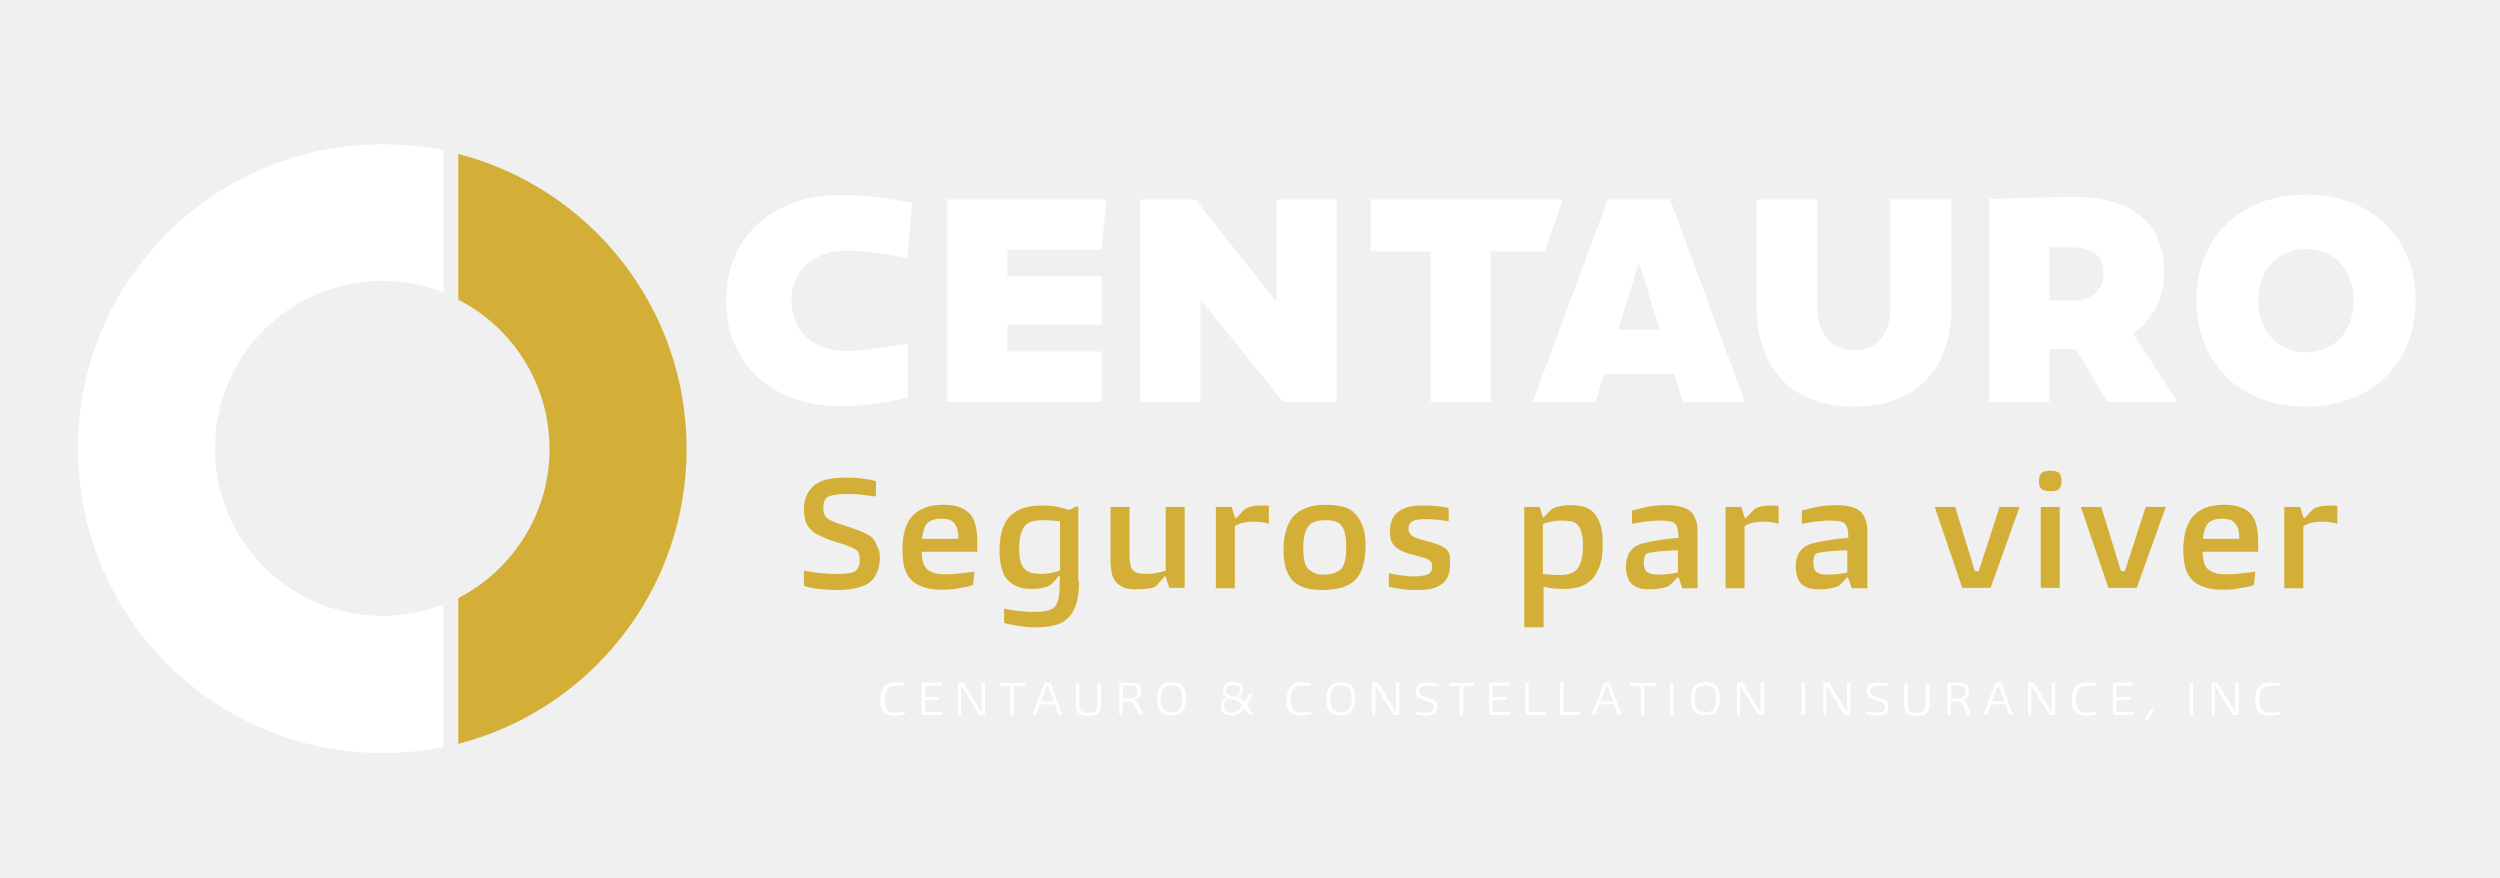
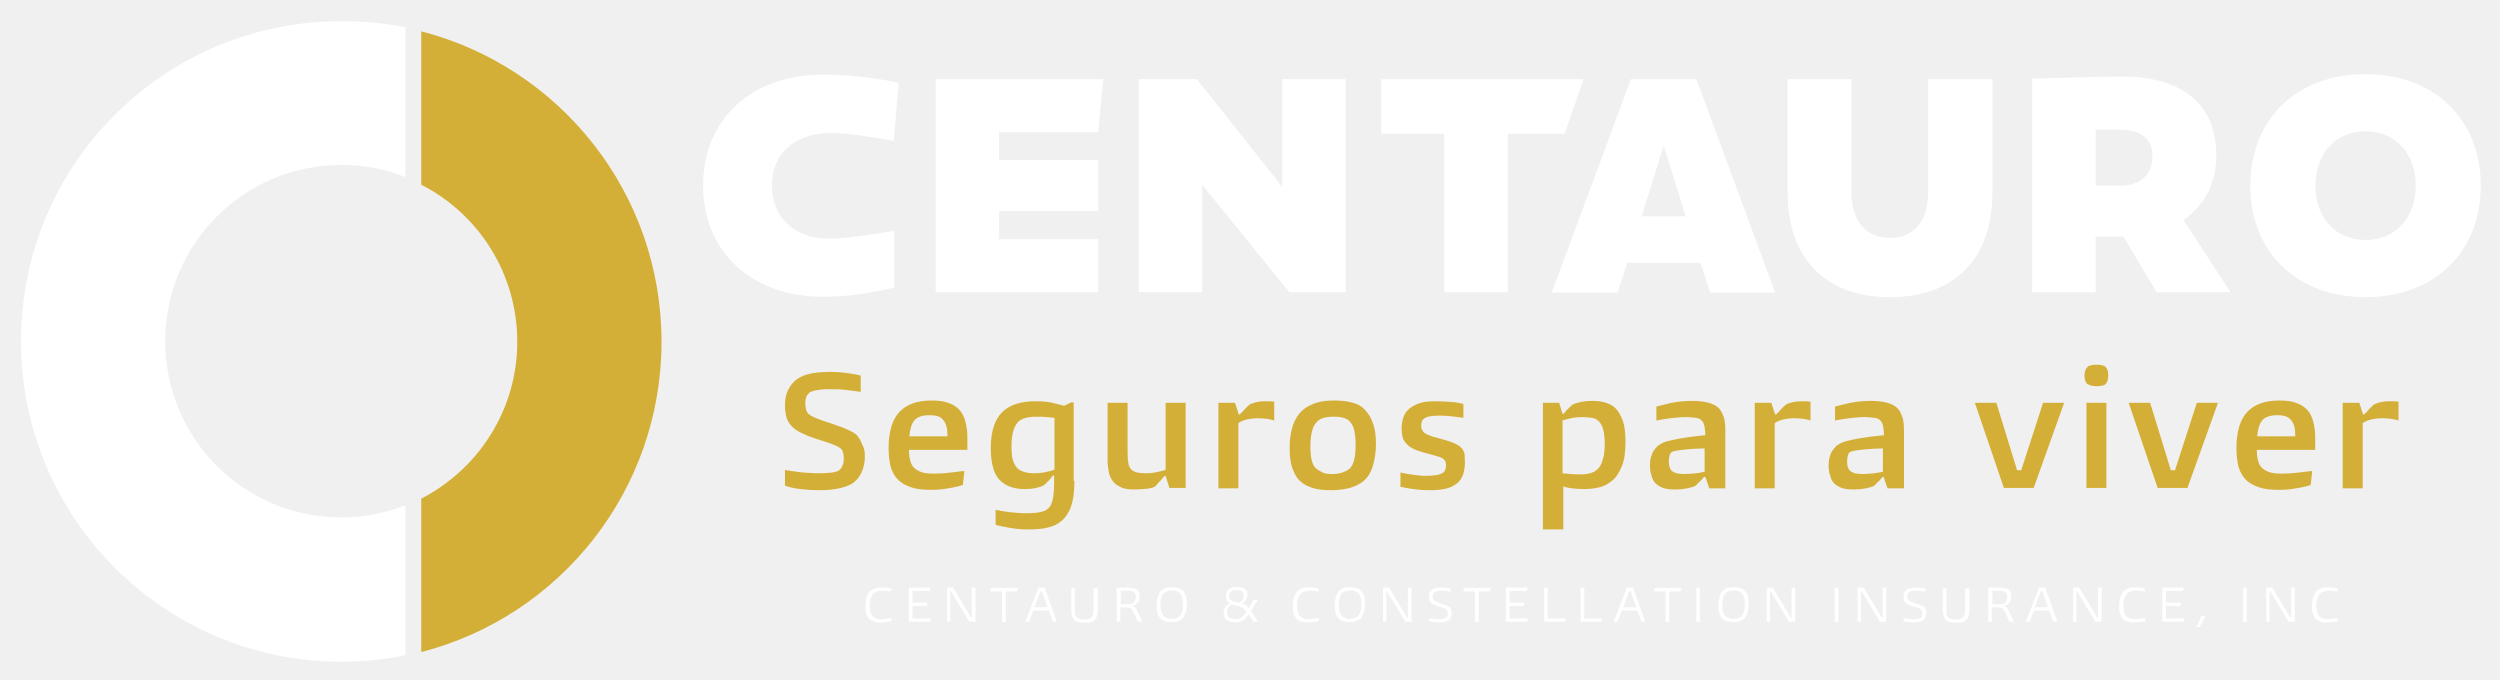
- <svg xml:space="preserve" width="1510px" height="530px" version="1.1" style="shape-rendering:geometricPrecision; text-rendering:geometricPrecision; image-rendering:optimizeQuality; fill-rule:evenodd; clip-rule:evenodd" viewBox="12000 35000 151000 53000">
+ <svg xmlns="http://www.w3.org/2000/svg" viewBox="15500 42500 143500 39000" style="shape-rendering:geometricPrecision; fill-rule:evenodd; clip-rule:evenodd">
  <defs>
    <style type="text/css">
-   .str0 {stroke:#FFFFFF;stroke-width:3;stroke-miterlimit:22.926}
-   .fil0 {fill:#FFFFFF !important;fill-rule:nonzero}
-   .fil1 {fill:#D4AF37 !important;fill-rule:nonzero}
- </style>
+     .str0 { stroke: #FFFFFF; stroke-width: 3; stroke-miterlimit: 22.926; }
+     .fil0 { fill: #FFFFFF !important; fill-rule: nonzero; }
+     .fil1 { fill: #D4AF37 !important; fill-rule: nonzero; }
+   </style>
  </defs>
  <g id="Camada_x0020_1">
    <g id="_427027377280">
      <g>
        <polygon class="fil0" points="78536,51682 78536,54609 72848,54609 72848,56227 78536,56227 78536,59272 69207,59272 69207,47041 78821,47041 78536,50087 72848,50087 72848,51682 " />
        <polygon class="fil0" points="92742,47041 89101,47041 89101,53229 84199,47041 80867,47041 80867,59272 84508,59272 84508,53109 89506,59272 92742,59272 " />
        <polygon class="fil0" points="102046,50182 105307,50182 106354,47160 106354,47041 94789,47041 94789,50182 98406,50182 98406,59272 102046,59272 " />
        <path class="fil0" d="M129842 47041l-3665 0 0 6497c0,1665 -833,2618 -2189,2618 -1381,0 -2214,-953 -2214,-2618l0 -6497 -3665 0 0 6497c0,3807 2190,6020 5879,6020 3688,0 5878,-2189 5878,-6020l0 -6497 -24 0 0 0z" />
        <path class="fil0" d="M140836 55133c1189,-810 1880,-2118 1880,-3737 0,-2928 -1999,-4498 -5354,-4498 -1737,0 -3547,72 -5212,119l0 12255 3641 0 0 -3188 1595 0 1903 3188 4236 0 -2689 -4139 0 0zm-3641 -1976l-1404 0 0 -3213 1356 0c1214,0 1904,477 1904,1547 0,1000 -666,1666 -1856,1666l0 0z" />
        <path class="fil0" d="M66851 55751c-1237,190 -2784,452 -3760,452 -1975,0 -3284,-1213 -3284,-3070 0,-1761 1262,-2998 3379,-2998 809,0 1904,143 3617,452l286 -3331c-1285,-286 -2927,-476 -4308,-476 -4140,0 -6924,2545 -6924,6377 0,3807 2784,6378 6924,6378 1333,0 2690,-214 4047,-524l0 -3260 23 0 0 0z" />
        <path class="fil0" d="M151282 46756c-3926,0 -6614,2546 -6614,6401 0,3831 2688,6401 6614,6401 3927,0 6616,-2570 6616,-6401 0,-3832 -2689,-6401 -6616,-6401zm0 9518c-1688,0 -2878,-1237 -2878,-3117 0,-1879 1190,-3118 2878,-3118 1690,0 2880,1239 2880,3118 0,1880 -1190,3117 -2880,3117z" />
        <path class="fil0" d="M112874 47041l-3759 0 -4546 12256 3785 0 547 -1713 4212 0 547 1713 3736 0 -4522 -12256zm-3141 7876l1262 -4068 1261 4068 -2523 0z" />
      </g>
      <g>
        <path class="fil1" d="M65144 68713c0,324 -65,606 -174,865 -108,238 -237,433 -411,563 -173,173 -454,281 -800,368 -346,86 -757,129 -1212,129 -368,0 -735,-21 -1103,-65 -346,-43 -649,-108 -887,-195l0 -908c108,22 216,44 368,65 151,21 303,43 476,65 173,22 367,43 562,43 195,22 390,22 606,22 260,0 498,-22 714,-43 216,-44 368,-87 433,-174 64,-65 108,-129 151,-237 43,-108 65,-216 65,-368 0,-325 -65,-541 -216,-628 -152,-108 -368,-194 -606,-281 -260,-87 -520,-173 -800,-259 -282,-87 -542,-195 -801,-325 -260,-108 -455,-259 -606,-433 -130,-152 -238,-324 -281,-540 -44,-217 -65,-411 -65,-585 0,-324 44,-605 152,-844 108,-238 237,-411 389,-562 86,-65 173,-152 303,-216 108,-65 259,-131 411,-173 151,-43 346,-87 562,-109 216,-21 455,-43 736,-43 346,0 692,22 995,65 325,44 584,87 800,152l0 930c-259,-44 -540,-65 -843,-108 -324,-44 -650,-44 -974,-44 -303,0 -540,22 -757,65 -194,43 -346,87 -411,173 -65,65 -130,151 -152,259 -42,108 -42,217 -42,326 0,129 21,237 42,345 22,87 66,174 130,238 65,65 173,130 304,195 151,65 302,130 497,195 194,65 389,129 584,194 195,66 411,152 606,217 194,86 368,152 519,238 151,86 281,173 346,281 108,130 174,281 238,454 130,217 152,433 152,693l0 0 0 0zm1362 -498c0,-952 216,-1644 627,-2077 412,-432 1018,-649 1840,-649 411,0 735,43 995,151 259,87 476,239 628,411 150,174 259,412 324,671 65,260 108,541 108,888l0 713 -3353 0c0,217 21,411 64,585 44,172 109,324 217,432 109,108 259,195 433,260 195,64 432,86 735,86 347,0 650,-22 974,-64 303,-44 562,-66 757,-87l-86 800c-260,87 -542,151 -844,195 -325,65 -649,87 -1017,87 -454,0 -822,-44 -1125,-152 -303,-108 -563,-238 -758,-454 -194,-195 -324,-455 -411,-758 -64,-281 -108,-648 -108,-1038l0 0 0 0zm2359 -1882c-411,0 -692,86 -866,281 -173,195 -259,498 -303,930l2186 0 0 -129c0,-346 -87,-627 -238,-801 -130,-195 -390,-281 -779,-281l0 0 0 0zm8307 3765c0,605 -65,1103 -195,1470 -129,369 -324,650 -562,844 -194,173 -454,304 -779,368 -303,87 -713,108 -1168,108 -151,0 -325,0 -498,-21 -172,-22 -324,-43 -498,-66 -150,-21 -302,-64 -453,-85 -130,-23 -260,-66 -369,-87l0 -866c87,22 195,43 325,65 130,22 281,43 433,65 151,22 324,22 476,44 173,21 346,21 497,21 368,0 650,-21 844,-65 195,-43 346,-108 454,-217 217,-194 325,-648 325,-1406l0 -475 -65 0c-43,43 -86,108 -129,172 -65,66 -108,131 -174,174 -44,65 -108,108 -152,151 -42,43 -85,65 -108,86 -86,44 -216,87 -411,131 -172,43 -389,64 -627,64 -562,0 -974,-129 -1277,-367 -237,-173 -411,-411 -519,-736 -108,-325 -173,-736 -173,-1233 0,-1038 260,-1774 800,-2207 412,-324 996,-498 1753,-498 368,0 693,22 973,87 282,65 520,129 693,173l389 -195 152 1 0 4500 43 0 0 0zm-3613 -1991c0,346 22,627 87,822 65,195 152,368 281,476 216,173 519,259 952,259 216,0 433,-21 628,-64 216,-44 389,-86 519,-152l0 -2963c-130,-22 -281,-22 -455,-44 -172,-22 -367,-22 -583,-22 -239,0 -434,22 -606,66 -173,43 -325,129 -433,216 -108,129 -217,303 -282,519 -64,216 -108,519 -108,887l0 0 0 0zm9065 2402l-216 -693 -66 0c-21,43 -64,87 -129,151 -43,66 -108,131 -173,195 -65,65 -109,130 -151,173 -43,43 -87,87 -87,87 -108,64 -259,108 -454,130 -216,21 -455,43 -714,43 -281,0 -520,-22 -692,-86 -173,-65 -324,-152 -455,-260 -151,-151 -259,-346 -324,-563 -43,-216 -87,-475 -87,-757l0 -3310 1147 0 0 2878c0,237 22,432 43,583 22,152 87,282 174,368 150,152 411,217 800,217 238,0 454,-22 649,-65 216,-44 389,-86 519,-130l0 -3851 1147 0 0 4890 -931 0 0 0zm3765 -4890l216 671 65 0c22,-44 65,-87 130,-131 43,-64 108,-108 151,-172 44,-65 108,-108 152,-152 43,-43 86,-64 86,-87 87,-64 217,-108 368,-150 173,-44 368,-66 584,-66 195,0 346,0 498,22l0 1082c-87,-22 -216,-66 -368,-87 -151,-21 -346,-43 -562,-43 -217,0 -411,22 -606,65 -195,43 -368,109 -519,217l0 3742 -1147 0 0 -4911 952 0zm8091 2336c0,477 -65,909 -173,1277 -109,368 -281,649 -498,843 -195,174 -432,303 -757,411 -303,87 -692,152 -1147,152 -454,0 -822,-43 -1125,-152 -303,-108 -540,-237 -714,-432 -151,-151 -281,-389 -389,-692 -108,-303 -151,-693 -151,-1168 0,-498 65,-931 195,-1298 129,-368 324,-650 540,-845 195,-172 432,-302 735,-411 303,-108 671,-151 1082,-151 433,0 779,43 1082,130 303,87 519,216 671,390 195,194 346,432 454,735 130,303 195,692 195,1211l0 0 0 0zm-2510 1753c216,0 411,-22 585,-86 173,-66 303,-130 411,-217 108,-108 216,-281 260,-497 64,-216 85,-498 85,-845 0,-195 0,-367 -21,-519 -22,-151 -43,-281 -64,-389 -23,-108 -66,-195 -109,-259 -43,-66 -86,-131 -130,-195 -173,-195 -476,-282 -930,-282 -454,0 -779,87 -952,282 -108,108 -217,259 -281,498 -65,237 -108,519 -108,887 0,627 86,1059 281,1254 108,108 238,195 389,260 130,86 325,108 584,108l0 0 0 0zm7616 -649c0,260 -44,497 -108,692 -65,195 -195,368 -347,498 -172,129 -367,237 -648,303 -260,65 -585,86 -974,86 -282,0 -585,-21 -887,-65 -303,-43 -541,-87 -736,-129l0 -822c87,21 195,43 325,64 130,22 260,44 389,65 130,21 260,21 411,44 130,21 260,21 368,21 217,0 411,-21 562,-44 152,-21 260,-64 347,-108 87,-42 129,-108 173,-194 22,-65 43,-151 43,-259 0,-152 -43,-260 -108,-326 -65,-64 -173,-129 -324,-172 -152,-44 -347,-108 -606,-173 -347,-87 -628,-174 -844,-282 -217,-108 -367,-237 -476,-389 -86,-108 -130,-217 -152,-346 -21,-130 -42,-282 -42,-454 0,-217 42,-433 108,-628 64,-195 172,-346 324,-475 151,-131 368,-239 606,-326 260,-86 563,-108 951,-108 325,0 628,22 909,44 281,22 476,64 649,108l0 801c-194,-22 -411,-66 -649,-87 -259,-21 -497,-44 -757,-44 -216,0 -389,23 -519,44 -130,21 -239,65 -303,108 -65,43 -130,108 -152,174 -21,64 -43,150 -43,258 0,66 0,131 22,174 21,43 43,87 86,151 43,65 130,130 282,195 129,65 346,130 606,194 302,87 562,152 778,239 217,86 389,172 497,280 109,108 174,218 218,369 0,129 21,302 21,519l0 0 0 0zm5625 3829l-1147 0 0 -7269 930 0 195 627 65 0c43,-43 87,-87 130,-151 43,-65 108,-108 151,-152 43,-43 109,-108 151,-151 44,-43 87,-65 108,-86 87,-43 239,-87 434,-130 195,-44 411,-65 670,-65 584,0 1017,129 1320,411 173,173 325,432 433,735 108,303 151,714 151,1212 0,584 -64,1060 -216,1406 -151,368 -325,650 -585,844 -195,151 -411,282 -670,346 -260,65 -563,108 -887,108 -282,0 -519,-21 -714,-43 -195,-21 -368,-65 -497,-108l0 2466 -22 0 0 0zm2401 -4889c0,-650 -108,-1103 -346,-1320 -108,-108 -238,-173 -390,-194 -150,-22 -345,-44 -561,-44 -218,0 -434,22 -629,65 -194,43 -367,87 -497,130l0 3028c108,22 281,22 476,44 195,22 390,22 563,22 216,0 389,-22 540,-66 151,-42 303,-108 411,-216 130,-108 238,-281 303,-519 87,-237 130,-541 130,-930l0 0 0 0zm5993 2510l-216 -628 -87 0c-44,44 -86,108 -129,152 -44,65 -109,108 -152,150 -43,44 -87,87 -130,131 -44,43 -65,64 -65,64 -108,66 -259,108 -476,152 -217,43 -433,65 -670,65 -303,0 -541,-22 -714,-86 -174,-65 -325,-152 -433,-260 -109,-108 -195,-260 -238,-454 -65,-173 -87,-368 -87,-585 0,-194 22,-368 65,-497 43,-130 87,-260 151,-347 65,-87 131,-172 195,-237 65,-66 152,-109 216,-152 109,-65 260,-130 455,-173 195,-44 390,-86 606,-129 216,-44 454,-65 714,-109 260,-22 497,-65 779,-86 0,-152 -22,-303 -44,-455 -22,-151 -64,-260 -130,-346 -86,-108 -194,-173 -367,-194 -173,-22 -368,-44 -563,-44 -152,0 -303,0 -455,22 -150,22 -302,22 -453,43 -152,22 -303,43 -433,65 -130,22 -260,43 -368,65l0 -801c238,-64 541,-129 887,-216 367,-65 736,-108 1168,-108 692,0 1190,129 1472,368 129,108 237,280 324,519 87,216 108,519 108,908l0 3224 -930 0 0 -21 0 0zm-238 -2272c-173,0 -346,21 -563,21 -194,22 -411,22 -584,44 -195,21 -346,43 -498,64 -129,22 -237,66 -281,87 -43,44 -86,108 -108,195 -22,86 -43,194 -43,346 0,259 65,433 173,541 65,43 151,87 259,130 108,21 260,43 455,43 238,0 454,-22 670,-43 217,-22 368,-65 498,-87l0 -1341 22 0 0 0zm3807 -2618l216 671 66 0c21,-44 65,-87 129,-131 44,-64 109,-108 152,-172 43,-65 108,-108 151,-152 44,-43 65,-64 87,-87 86,-64 216,-108 368,-150 173,-44 368,-66 584,-66 195,0 346,0 498,22l0 1082c-87,-22 -216,-66 -368,-87 -152,-21 -346,-43 -563,-43 -216,0 -411,22 -606,65 -194,43 -367,109 -519,217l0 3742 -1146 0 0 -4911 951 0 0 0zm6664 4890l-217 -628 -64 0c-44,44 -87,108 -130,152 -43,65 -109,108 -151,150 -43,44 -87,87 -130,131 -44,43 -65,64 -65,64 -108,66 -260,108 -477,152 -216,43 -432,65 -669,65 -303,0 -542,-22 -715,-86 -173,-65 -325,-152 -433,-260 -108,-108 -194,-260 -237,-454 -66,-173 -87,-368 -87,-585 0,-194 21,-368 65,-497 43,-130 87,-260 151,-347 65,-87 130,-172 195,-237 65,-66 152,-109 216,-152 108,-65 260,-130 455,-173 172,-44 390,-86 606,-129 216,-44 453,-65 714,-109 259,-22 519,-65 779,-86 0,-152 -23,-303 -44,-455 -22,-151 -65,-260 -130,-346 -86,-108 -195,-173 -368,-194 -172,-22 -367,-44 -562,-44 -152,0 -303,0 -455,22 -151,22 -303,22 -454,43 -151,22 -302,43 -433,65 -129,22 -259,43 -367,65l0 -801c238,-64 541,-129 887,-216 367,-65 736,-108 1168,-108 692,0 1190,129 1471,368 130,108 238,280 325,519 86,216 108,519 108,908l0 3224 -951 0 0 -21 -1 0zm-238 -2272c-173,0 -346,21 -562,21 -195,22 -412,22 -584,44 -195,21 -347,43 -498,64 -130,22 -239,66 -282,87 -42,44 -86,108 -108,195 -21,86 -42,194 -42,346 0,259 64,433 172,541 65,43 152,87 260,130 108,21 259,43 454,43 238,0 455,-22 671,-43 216,-22 368,-65 497,-87l0 -1341 22 0 0 0zm8632 2272l-1709 0 -1666 -4890 1234 0 1189 3873 238 0 1255 -3873 1211 0 -1752 4890 0 0zm4284 -6470c0,108 -22,217 -43,303 -22,87 -66,174 -130,216 -44,44 -108,66 -216,87 -87,23 -195,23 -303,23 -131,0 -239,-23 -325,-44 -87,-22 -151,-66 -195,-87 -108,-108 -151,-259 -151,-498 0,-129 21,-237 65,-324 43,-87 86,-151 151,-195 43,-21 108,-43 195,-64 87,-22 173,-22 303,-22 216,0 389,43 476,108 43,44 87,108 130,194 21,87 43,195 43,303l0 0zm-1255 1580l1146 0 0 4890 -1146 0 0 -4890zm5798 4890l-1709 0 -1666 -4890 1233 0 1190 3873 238 0 1255 -3873 1212 0 -1753 4890 0 0zm2813 -2294c0,-952 216,-1644 627,-2077 411,-432 1017,-649 1839,-649 411,0 735,43 995,151 259,87 476,239 627,411 152,174 261,412 325,671 65,260 108,541 108,888l0 713 -3353 0c0,217 21,411 65,585 43,172 108,324 216,432 108,108 259,195 433,260 194,64 432,86 735,86 347,0 650,-22 974,-64 303,-44 563,-66 758,-87l-87 800c-239,87 -542,151 -845,195 -324,65 -648,87 -1016,87 -454,0 -822,-44 -1125,-152 -303,-108 -562,-238 -757,-454 -195,-195 -325,-455 -411,-758 -65,-281 -108,-648 -108,-1038l0 0zm2358 -1882c-411,0 -693,86 -866,281 -173,195 -259,498 -303,930l2186 0 0 -129c0,-346 -87,-627 -238,-801 -152,-195 -411,-281 -779,-281l0 0 0 0zm4694 -714l217 671 64 0c23,-44 66,-87 131,-131 43,-64 108,-108 151,-172 43,-65 108,-108 152,-152 43,-43 64,-64 85,-87 87,-64 217,-108 369,-150 173,-44 368,-66 584,-66 195,0 346,0 498,22l0 1082c-87,-22 -217,-66 -368,-87 -151,-21 -346,-43 -562,-43 -218,0 -411,22 -606,65 -195,43 -368,109 -520,217l0 3742 -1147 0 0 -4911 952 0z" />
      </g>
      <path class="fil1" d="M39680 44299l0 8805c3265,1662 5511,5073 5511,9009 0,3936 -2246,7319 -5511,9010l0 8806c7931,-2041 13791,-9244 13791,-17816 0,-8572 -5860,-15773 -13791,-17814z" />
      <path class="fil0" d="M38776 71502c-1137,438 -2391,699 -3674,699 -5598,0 -10117,-4519 -10117,-10117 0,-5597 4519,-10117 10117,-10117 1283,0 2537,233 3674,699l0 -8601c-1195,-233 -2420,-350 -3674,-350 -10176,0 -18397,8223 -18397,18369 0,10147 8221,18399 18397,18399 1255,0 2479,-117 3674,-380l0 -8601z" />
      <g id="_427027379200">
        <path class="fil0 str0" d="M66678 76452c-73,-15 -132,-15 -219,-30 -73,-14 -176,-14 -291,-14 -132,0 -248,14 -322,44 -73,29 -146,58 -189,102 -59,44 -117,130 -161,247 -43,117 -72,264 -72,438 0,161 14,292 43,394 29,117 73,189 131,248 44,43 117,88 190,117 87,29 189,43 321,43 102,0 219,-14 307,-29 101,-14 174,-29 248,-43l0 175c-74,14 -176,43 -278,57 -103,16 -218,30 -335,30 -88,0 -161,0 -219,-14 -59,-16 -117,-16 -175,-45 -59,-14 -102,-43 -147,-57 -43,-30 -72,-59 -115,-88 -59,-58 -117,-160 -162,-277 -43,-117 -57,-277 -57,-482 0,-116 14,-219 29,-321 14,-87 43,-175 73,-247 29,-73 58,-131 87,-176 30,-43 73,-88 102,-117 73,-57 160,-101 263,-145 102,-29 233,-44 393,-44 117,0 205,0 293,15 87,14 160,29 232,43l0 176 30 0 0 0z" />
        <polygon class="fil0 str0" points="68880,78187 67669,78187 67669,76233 68895,76233 68851,76422 67874,76422 67874,77094 68734,77094 68690,77283 67874,77283 67874,77998 68924,77998 " />
        <polygon class="fil0 str0" points="71141,78187 70090,76452 70047,76452 70047,78187 69858,78187 69858,76233 70207,76233 71242,77954 71287,77954 71287,76233 71490,76233 71490,78187 " />
        <polygon class="fil0 str0" points="73883,76437 73226,76437 73226,78201 73022,78202 73022,76437 72351,76437 72395,76247 73926,76247 " />
        <path class="fil0 str0" d="M75939 78187l-234 -642 -889 0 -247 642 -219 0 758 -1954 349 0 701 1954 -219 0 0 0zm-627 -1750l-87 0 -350 919 758 0 -321 -919z" />
        <path class="fil0 str0" d="M78521 76247l0 1197c0,175 -15,306 -44,394 -29,101 -72,174 -131,232 -29,30 -58,45 -88,74 -29,14 -73,43 -131,58 -44,15 -102,29 -175,29 -73,15 -146,15 -234,15 -87,0 -160,0 -219,-15 -58,-14 -115,-29 -174,-44 -44,-14 -88,-43 -117,-58 -29,-29 -58,-43 -72,-73 -15,-29 -30,-58 -59,-87 -15,-30 -29,-73 -44,-117 -14,-44 -14,-102 -29,-160 0,-59 -15,-132 -15,-219l0 -1211 205 0 0 1167c0,73 0,131 0,175 0,44 14,88 14,131 0,44 15,73 29,103 14,29 30,43 44,72 29,44 87,73 146,102 72,29 160,44 292,44 116,0 219,-15 277,-29 73,-15 116,-58 161,-88 29,-29 57,-87 86,-160 15,-73 30,-175 30,-321l0 -1182 248 0 0 -29 0 0z" />
        <path class="fil0 str0" d="M80256 76247c146,0 248,15 322,29 72,16 131,30 174,59 44,29 88,87 117,146 29,58 43,146 43,262 0,103 -14,175 -43,248 -29,74 -59,132 -102,161 -15,14 -29,14 -44,28 -14,16 -44,30 -59,30 -29,15 -43,29 -72,29 -30,15 -59,15 -88,29l0 15c29,14 58,30 103,44 28,15 57,44 72,58 14,29 44,59 73,117 29,59 58,117 88,190 29,72 72,146 101,233 45,87 74,175 117,263l-248 -1c-101,-233 -189,-423 -248,-539 -58,-132 -116,-204 -174,-234 -29,-14 -73,-29 -132,-43 -58,0 -145,-15 -233,-15l-218 0 0 831 -205 0 0 -1954 656 0 0 14 0 0zm-437 933l364 0c88,0 147,0 205,-14 43,0 87,-14 116,-29 44,-15 88,-58 131,-131 30,-58 58,-146 58,-248 0,-74 -14,-131 -29,-175 -14,-44 -43,-73 -72,-102 -30,-29 -73,-44 -117,-59 -58,-15 -131,-15 -233,-15l-408 0 0 773 -15 0z" />
        <path class="fil0 str0" d="M82765 76204c87,0 160,0 234,14 72,15 131,29 174,44 44,14 103,44 132,59 43,29 73,58 102,87 29,29 58,73 88,116 29,45 43,103 72,161 15,58 29,132 44,218 14,88 14,176 14,277 0,205 -29,365 -72,512 -58,146 -117,247 -191,320 -72,58 -160,117 -262,146 -101,29 -233,44 -365,44 -160,0 -291,-15 -393,-58 -102,-44 -175,-88 -233,-161 -30,-29 -59,-59 -88,-102 -29,-43 -44,-88 -73,-160 -15,-59 -29,-131 -44,-219 -14,-88 -14,-175 -14,-277 0,-205 29,-379 87,-525 59,-146 117,-248 204,-321 74,-58 146,-103 248,-146 74,0 190,-29 336,-29l0 0zm-59 1823c117,0 219,-15 307,-44 73,-29 146,-59 189,-102 59,-43 103,-131 146,-248 44,-117 59,-262 59,-423 0,-161 -15,-292 -45,-408 -28,-117 -72,-190 -115,-248 -45,-44 -117,-88 -190,-117 -88,-29 -175,-44 -277,-44 -117,0 -205,15 -292,44 -73,29 -146,58 -190,102 -58,44 -102,131 -131,248 -44,117 -58,262 -58,423 0,161 14,306 43,394 29,102 73,175 117,234 43,58 117,101 189,116 59,58 161,73 248,73l0 0z" />
        <path class="fil0 str0" d="M87709 78187l-247 0 -293 -437c-43,73 -86,131 -131,189 -43,59 -102,102 -160,147 -58,43 -131,72 -205,101 -72,30 -174,30 -277,30 -116,0 -218,-15 -306,-45 -87,-28 -145,-57 -204,-116 -58,-44 -87,-102 -117,-175 -29,-73 -29,-146 -29,-234 0,-72 15,-145 44,-218 29,-73 58,-132 116,-175l205 -117 0 -14c-88,-44 -146,-88 -175,-161 -44,-59 -59,-145 -59,-248 0,-73 15,-145 29,-204 15,-58 59,-117 103,-160 43,-44 116,-88 190,-117 87,-29 174,-44 306,-44 204,0 350,44 452,117 102,73 146,189 146,349 0,88 -15,162 -44,220 -29,58 -58,102 -87,145l-190 102 0 15c44,15 87,29 131,43 44,16 73,30 102,59 29,15 59,44 88,74 29,29 58,57 87,101l278 -481 232 -1 -393 628 408 627 0 0zm-1532 -991c-72,43 -131,101 -174,175 -44,73 -73,160 -73,262 0,146 44,248 116,306 73,59 205,102 350,102 88,0 161,-14 219,-29 58,-14 117,-43 161,-73 43,-29 102,-72 131,-131 43,-58 88,-117 131,-189 -29,-44 -58,-88 -88,-117 -29,-29 -58,-58 -86,-88 -30,-29 -59,-43 -103,-58 -29,-14 -88,-29 -131,-59 -58,-14 -117,-29 -205,-58 -43,0 -145,-14 -248,-43l0 0zm293 -817c-146,0 -263,29 -322,87 -72,58 -101,146 -101,248 0,58 15,103 29,146 15,43 43,73 102,102 58,29 102,58 189,73 74,30 175,44 306,59 59,-45 117,-103 161,-161 44,-58 58,-146 58,-248 0,-116 -29,-204 -102,-263 -72,-15 -175,-43 -320,-43l0 0z" />
        <path class="fil0 str0" d="M91210 76452c-74,-15 -132,-15 -219,-30 -73,-14 -175,-14 -292,-14 -131,0 -248,14 -321,44 -72,29 -146,58 -189,102 -58,44 -117,130 -160,247 -45,117 -74,264 -74,438 0,161 15,292 45,394 29,117 72,189 131,248 43,43 116,88 189,117 88,29 190,43 321,43 102,0 218,-14 306,-29 103,-14 175,-29 248,-43l0 175c-73,14 -174,43 -277,57 -102,16 -219,30 -336,30 -87,0 -160,0 -219,-14 -57,-16 -116,-16 -174,-45 -58,-14 -103,-43 -146,-57 -43,-30 -73,-59 -117,-88 -59,-58 -116,-160 -160,-277 -44,-117 -59,-277 -59,-482 0,-116 15,-219 30,-321 15,-87 44,-175 73,-247 28,-73 58,-131 87,-176 29,-43 73,-88 103,-117 72,-57 160,-101 262,-145 101,-44 233,-44 394,-44 117,0 203,0 291,15 88,14 160,29 234,43l0 176 29 0 0 0z" />
        <path class="fil0 str0" d="M92989 76204c88,0 160,0 234,14 72,15 131,29 174,44 45,14 103,44 132,59 43,29 73,58 102,87 29,29 58,73 88,116 29,45 43,103 72,161 14,58 29,132 44,218 15,88 15,176 15,277 0,205 -30,365 -73,512 -58,146 -117,247 -190,320 -73,58 -161,117 -262,146 -102,29 -234,44 -365,44 -161,0 -292,-15 -394,-58 -102,-44 -175,-88 -233,-161 -29,-29 -59,-59 -88,-102 -29,-43 -43,-88 -73,-160 -15,-59 -29,-131 -44,-219 -14,-88 -14,-175 -14,-277 0,-205 29,-379 88,-525 58,-146 116,-248 203,-321 74,-58 147,-103 248,-146 74,0 205,-29 336,-29l0 0zm-43 1823c116,0 218,-15 306,-44 73,-29 145,-59 190,-102 58,-43 101,-131 145,-248 44,-117 58,-262 58,-423 0,-161 -14,-292 -43,-408 -29,-117 -73,-190 -117,-248 -43,-44 -117,-88 -190,-117 -87,-29 -175,-44 -277,-44 -117,0 -204,15 -291,44 -74,29 -146,58 -190,102 -58,44 -102,131 -132,248 -43,117 -58,262 -58,423 0,161 15,306 44,394 29,102 73,175 117,234 44,58 116,101 190,116 58,58 145,73 248,73l0 0z" />
        <polygon class="fil0 str0" points="96169,78187 95119,76452 95074,76452 95074,78187 94885,78187 94885,76233 95236,76233 96271,77954 96314,77954 96314,76233 96519,76233 96519,78187 " />
        <path class="fil0 str0" d="M98823 77692c0,87 -14,160 -44,232 -29,74 -58,117 -101,162 -59,43 -132,72 -234,101 -102,30 -219,30 -350,30 -117,0 -219,0 -320,-16 -103,-14 -191,-29 -248,-43l0 -175c72,15 160,29 248,44 101,14 203,14 320,14 117,0 205,-14 277,-29 73,-14 117,-43 146,-58 29,-15 44,-44 58,-87 15,-45 29,-88 29,-146 0,-102 -14,-176 -57,-219 -30,-29 -59,-44 -117,-74 -45,-14 -103,-43 -161,-57 -58,-15 -132,-44 -190,-59 -73,-15 -131,-44 -189,-73 -58,-29 -116,-44 -161,-73 -43,-29 -87,-58 -117,-87 -28,-44 -57,-88 -72,-146 -14,-58 -14,-116 -14,-175 0,-73 14,-146 29,-219 29,-73 57,-117 102,-160 43,-44 117,-73 203,-103 88,-29 219,-43 380,-43 102,0 204,0 292,14 87,15 160,15 233,29l0 176c-73,-14 -161,-14 -248,-30 -87,-14 -190,-14 -292,-14 -102,0 -203,14 -262,30 -58,14 -117,43 -146,72 -15,29 -43,59 -59,88 -14,43 -29,87 -29,131 0,43 0,88 15,117 14,29 30,58 44,87 14,29 58,44 102,73 44,29 102,43 161,73 57,29 131,44 203,73 73,29 131,44 205,73 58,29 117,43 174,72 45,30 88,59 103,88 29,45 58,88 73,146 15,44 15,102 15,161l-1 0z" />
        <polygon class="fil0 str0" points="101040,76437 100384,76437 100384,78201 100165,78202 100165,76437 99494,76437 99537,76247 101069,76247 " />
        <polygon class="fil0 str0" points="103155,78187 101944,78187 101944,76233 103170,76233 103126,76422 102149,76422 102149,77094 103010,77094 102965,77283 102149,77283 102149,77998 103199,77998 " />
        <polygon class="fil0 str0" points="104351,77998 105372,77998 105314,78187 104132,78187 104132,76233 104336,76233 104336,77998 " />
        <polygon class="fil0 str0" points="106452,77998 107472,77998 107414,78187 106232,78187 106232,76233 106436,76233 106436,77998 " />
        <path class="fil0 str0" d="M109718 78187l-234 -642 -889 0 -248 642 -218 0 758 -1954 349 0 701 1954 -219 0 0 0zm-613 -1750l-87 0 -350 919 759 0 -322 -919z" />
        <polygon class="fil0 str0" points="111964,76437 111308,76437 111308,78201 111104,78202 111104,76437 110433,76437 110476,76247 112008,76247 " />
        <polygon class="fil0 str0" points="112869,78187 112869,76233 113073,76233 113073,78187 " />
        <path class="fil0 str0" d="M115013 76204c87,0 160,0 232,14 74,15 133,29 176,44 43,14 102,44 131,59 44,29 74,58 103,87 28,29 57,73 86,116 30,45 45,103 74,161 14,58 29,132 43,218 15,88 15,176 15,277 0,205 -29,365 -73,512 -59,146 -117,247 -190,320 -72,58 -160,117 -262,146 -103,29 -234,44 -365,44 -160,0 -292,-15 -394,-58 -101,-44 -174,-88 -232,-161 -30,-29 -59,-59 -88,-102 -29,-43 -45,-88 -74,-160 -14,-59 -29,-131 -43,-219 -14,-88 -14,-175 -14,-277 0,-205 29,-379 86,-525 59,-146 117,-248 205,-321 73,-58 146,-103 248,-146 73,0 190,-29 336,-29l0 0zm-59 1823c117,0 219,-15 307,-44 72,-29 146,-59 189,-102 59,-43 102,-131 146,-248 44,-117 59,-262 59,-423 0,-161 -15,-292 -45,-408 -29,-117 -72,-190 -117,-248 -43,-44 -115,-88 -189,-117 -88,-29 -174,-44 -277,-44 -116,0 -204,15 -292,44 -72,29 -146,58 -189,102 -58,44 -102,131 -131,248 -44,117 -58,262 -58,423 0,161 14,306 43,394 29,102 72,175 117,234 43,58 117,101 189,116 59,58 161,73 248,73l0 0z" />
        <polygon class="fil0 str0" points="118192,78187 117142,76452 117098,76452 117098,78187 116909,78187 116909,76233 117258,76233 118294,77954 118338,77954 118338,76233 118542,76233 118542,78187 " />
        <polygon class="fil0 str0" points="120817,78187 120817,76233 121022,76233 121022,78187 " />
        <polygon class="fil0 str0" points="123414,78187 122363,76452 122320,76452 122320,78187 122131,78187 122131,76233 122480,76233 123515,77954 123560,77954 123560,76233 123763,76233 123763,78187 " />
        <path class="fil0 str0" d="M126068 77692c0,87 -15,160 -44,232 -29,74 -58,117 -102,162 -58,43 -131,72 -234,101 -101,30 -218,30 -349,30 -117,0 -219,0 -321,-16 -103,-14 -189,-29 -248,-43l0 -175c73,15 160,29 248,44 102,14 204,14 321,14 117,0 204,-14 277,-29 72,-14 117,-43 146,-58 29,-15 43,-44 59,-87 14,-45 29,-88 29,-146 0,-102 -15,-176 -59,-219 -29,-29 -58,-44 -117,-74 -43,-14 -101,-43 -160,-57 -58,-15 -131,-44 -189,-59 -74,-15 -132,-44 -191,-73 -57,-29 -116,-44 -160,-73 -43,-29 -88,-58 -116,-87 -29,-44 -58,-88 -73,-146 -15,-58 -15,-116 -15,-175 0,-73 15,-146 30,-219 29,-73 58,-117 101,-160 44,-44 117,-73 205,-103 87,-29 219,-43 379,-43 102,0 204,0 291,14 88,15 160,15 234,29l0 176c-74,-14 -160,-14 -248,-30 -88,-14 -189,-14 -292,-14 -102,0 -204,14 -262,30 -59,14 -117,43 -146,72 -14,29 -44,59 -59,88 -14,43 -29,87 -29,131 0,43 0,88 15,117 14,29 29,58 43,87 16,29 59,44 102,73 44,29 103,43 161,73 59,29 131,44 204,73 74,29 132,44 205,73 58,29 117,43 175,72 43,30 87,59 102,88 29,45 58,88 72,146 15,44 15,102 15,161l0 0z" />
        <path class="fil0 str0" d="M128548 76247l0 1197c0,175 -15,306 -44,394 -30,101 -73,174 -132,232 -29,30 -58,45 -87,74 -29,29 -73,43 -131,58 -44,15 -102,29 -176,29 -72,15 -145,15 -232,15 -88,0 -161,0 -219,-15 -59,-14 -117,-29 -175,-44 -44,-14 -88,-43 -117,-58 -30,-14 -59,-43 -73,-73 -14,-29 -29,-58 -58,-87 -15,-30 -30,-73 -44,-117 -15,-44 -15,-102 -29,-160 0,-59 -15,-132 -15,-219l0 -1211 204 0 0 1167c0,73 0,131 0,175 0,44 15,88 15,131 0,44 15,73 29,103 15,29 29,43 44,72 29,44 87,73 145,102 74,29 162,44 293,44 116,0 218,-15 277,-29 72,-15 117,-58 160,-88 29,-29 59,-87 88,-160 14,-73 29,-175 29,-321l0 -1182 248 0 0 -29 0 0z" />
        <path class="fil0 str0" d="M130284 76247c145,0 247,15 320,29 73,16 131,30 175,59 44,29 87,87 116,146 30,58 45,146 45,262 0,103 -16,175 -45,248 -29,74 -58,132 -101,161 -15,14 -30,14 -44,28 -15,16 -44,30 -58,30 -30,15 -45,29 -74,29 -29,15 -58,15 -87,29l0 15c29,14 59,30 102,44 29,15 59,44 73,58 15,29 44,59 73,117 30,59 58,117 87,190 29,72 74,146 103,233 43,87 72,175 116,263l-248 -1c-102,-233 -190,-423 -248,-539 -58,-132 -116,-204 -175,-234 -29,-14 -73,-29 -130,-43 -59,0 -147,-15 -234,-15l-219 0 0 831 -205 0 0 -1954 658 0 0 14 0 0zm-439 933l365 0c88,0 146,0 204,-14 44,0 88,-14 117,-29 44,-15 87,-58 131,-131 30,-58 59,-146 59,-248 0,-74 -15,-131 -29,-175 -15,-44 -45,-73 -74,-102 -29,-29 -72,-44 -116,-59 -58,-15 -132,-15 -234,-15l-408 0 0 773 -15 0 0 0z" />
        <path class="fil0 str0" d="M133361 78187l-234 -642 -875 0 -248 642 -219 0 759 -1954 350 0 699 1954 -232 0zm-627 -1750l-88 0 -350 919 758 0 -320 -919 0 0z" />
        <polygon class="fil0 str0" points="135782,78187 134731,76452 134688,76452 134688,78187 134499,78187 134499,76233 134848,76233 135883,77954 135928,77954 135928,76233 136131,76233 136131,78187 " />
        <path class="fil0 str0" d="M138640 76452c-73,-15 -131,-15 -219,-30 -72,-14 -174,-14 -291,-14 -131,0 -248,14 -321,44 -73,29 -146,58 -190,102 -58,44 -116,130 -160,247 -43,117 -73,264 -73,438 0,161 14,292 44,394 29,117 73,189 131,248 44,43 117,88 190,117 87,29 190,43 321,43 101,0 218,-14 306,-29 102,-14 174,-29 248,-43l0 175c-74,14 -175,43 -277,57 -103,16 -219,30 -336,30 -88,0 -160,0 -219,-14 -58,-16 -116,-16 -175,-45 -58,-14 -102,-43 -145,-57 -44,-30 -74,-59 -117,-88 -58,-58 -117,-160 -160,-277 -45,-117 -59,-277 -59,-482 0,-116 14,-219 30,-321 14,-87 43,-175 72,-247 29,-73 59,-131 88,-176 29,-43 72,-88 102,-117 73,-57 160,-101 263,-145 101,-44 233,-44 393,-44 117,0 204,0 292,15 88,14 160,29 233,43l0 176 29 0 0 0z" />
        <polygon class="fil0 str0" points="140828,78187 139618,78187 139618,76233 140842,76233 140799,76422 139821,76422 139821,77094 140682,77094 140639,77283 139821,77283 139821,77998 140872,77998 " />
        <polygon class="fil0 str0" points="141863,77852 142097,77852 141762,78494 141572,78494 " />
        <polygon class="fil0 str0" points="144255,78187 144255,76233 144460,76233 144460,78187 " />
        <polygon class="fil0 str0" points="146867,78187 145816,76452 145772,76452 145772,78187 145582,78187 145582,76233 145933,76233 146968,77954 147012,77954 147012,76233 147216,76233 147216,78187 " />
        <path class="fil0 str0" d="M149711 76452c-74,-15 -132,-15 -220,-30 -72,-14 -174,-14 -291,-14 -131,0 -248,14 -321,44 -73,29 -146,58 -189,102 -59,44 -117,130 -161,247 -44,117 -73,264 -73,438 0,161 15,292 43,394 30,117 74,189 132,248 44,43 116,88 190,117 88,29 189,43 320,43 117,0 219,-14 307,-29 102,-14 175,-29 248,-43l0 175c-73,14 -176,43 -277,57 -102,16 -219,30 -336,30 -87,0 -160,0 -219,-14 -58,-16 -117,-16 -174,-45 -59,-14 -103,-43 -146,-57 -45,-30 -73,-59 -117,-88 -59,-58 -117,-160 -160,-277 -45,-117 -59,-277 -59,-482 0,-116 14,-219 29,-321 14,-87 44,-175 73,-247 29,-73 58,-131 88,-176 29,-43 73,-88 101,-117 74,-57 162,-101 263,-145 102,-44 234,-44 395,-44 115,0 203,0 291,15 88,14 160,29 234,43l0 176 29 0 0 0z" />
      </g>
    </g>
  </g>
</svg>
